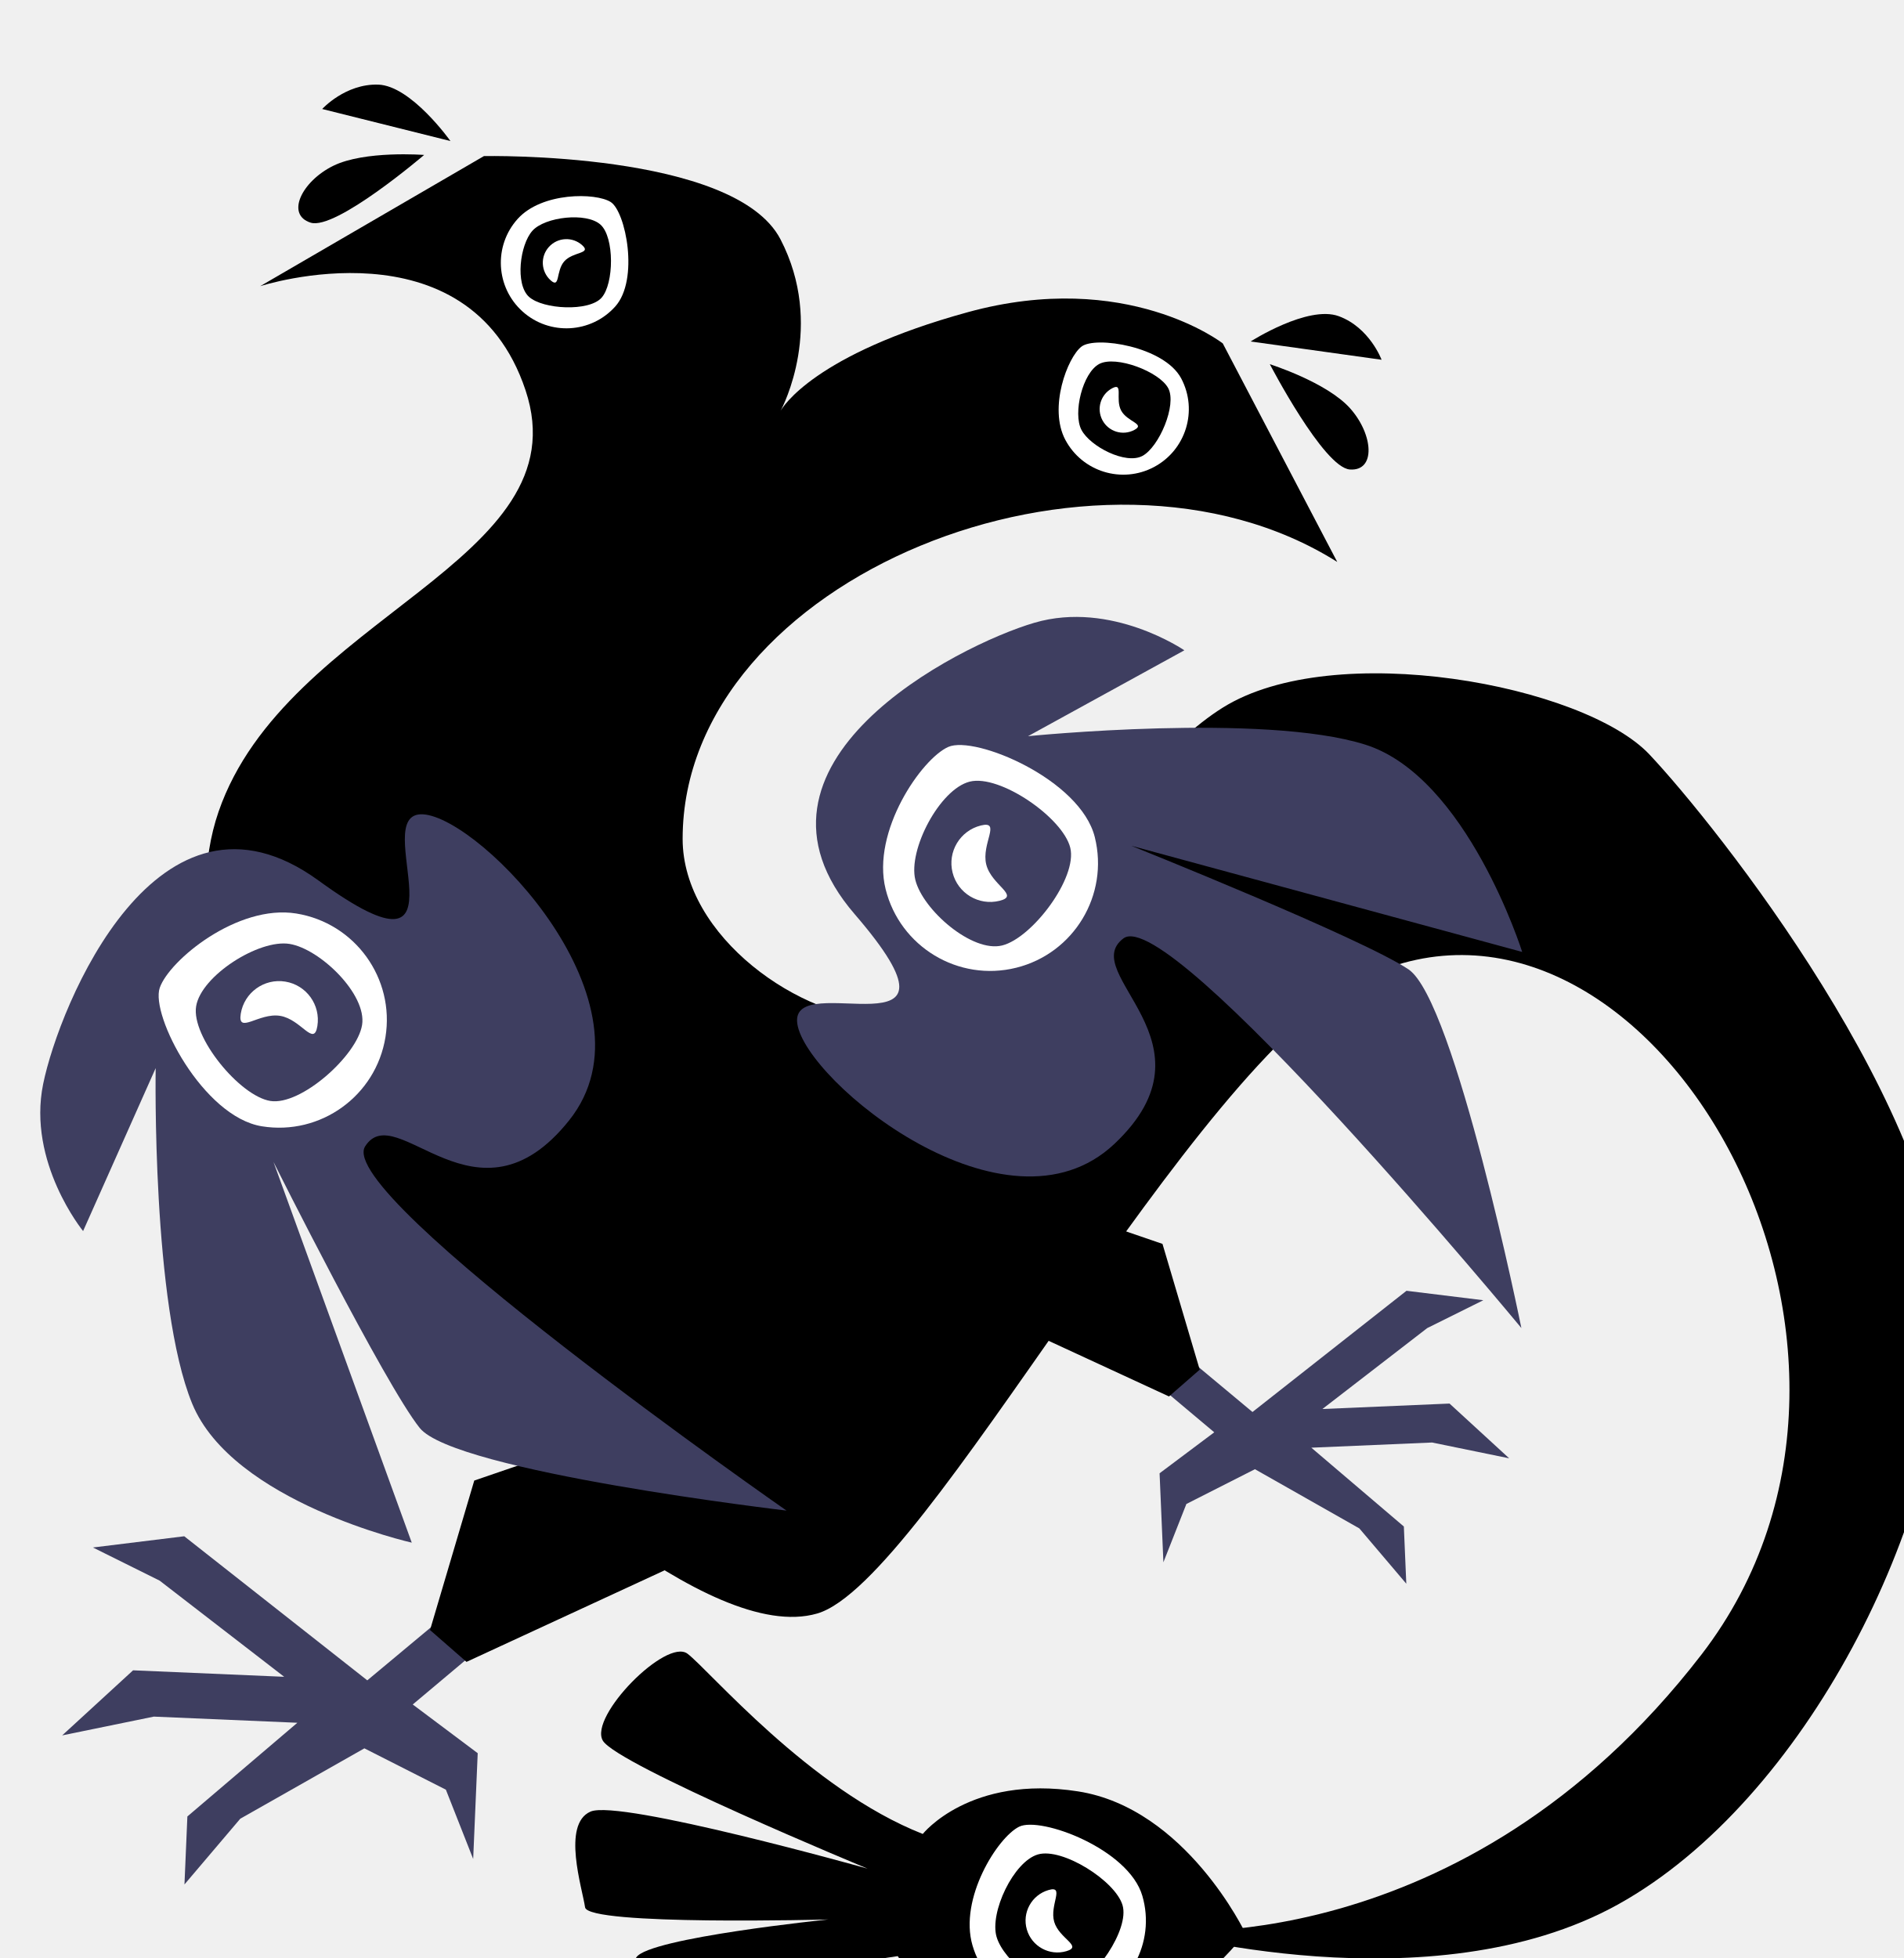
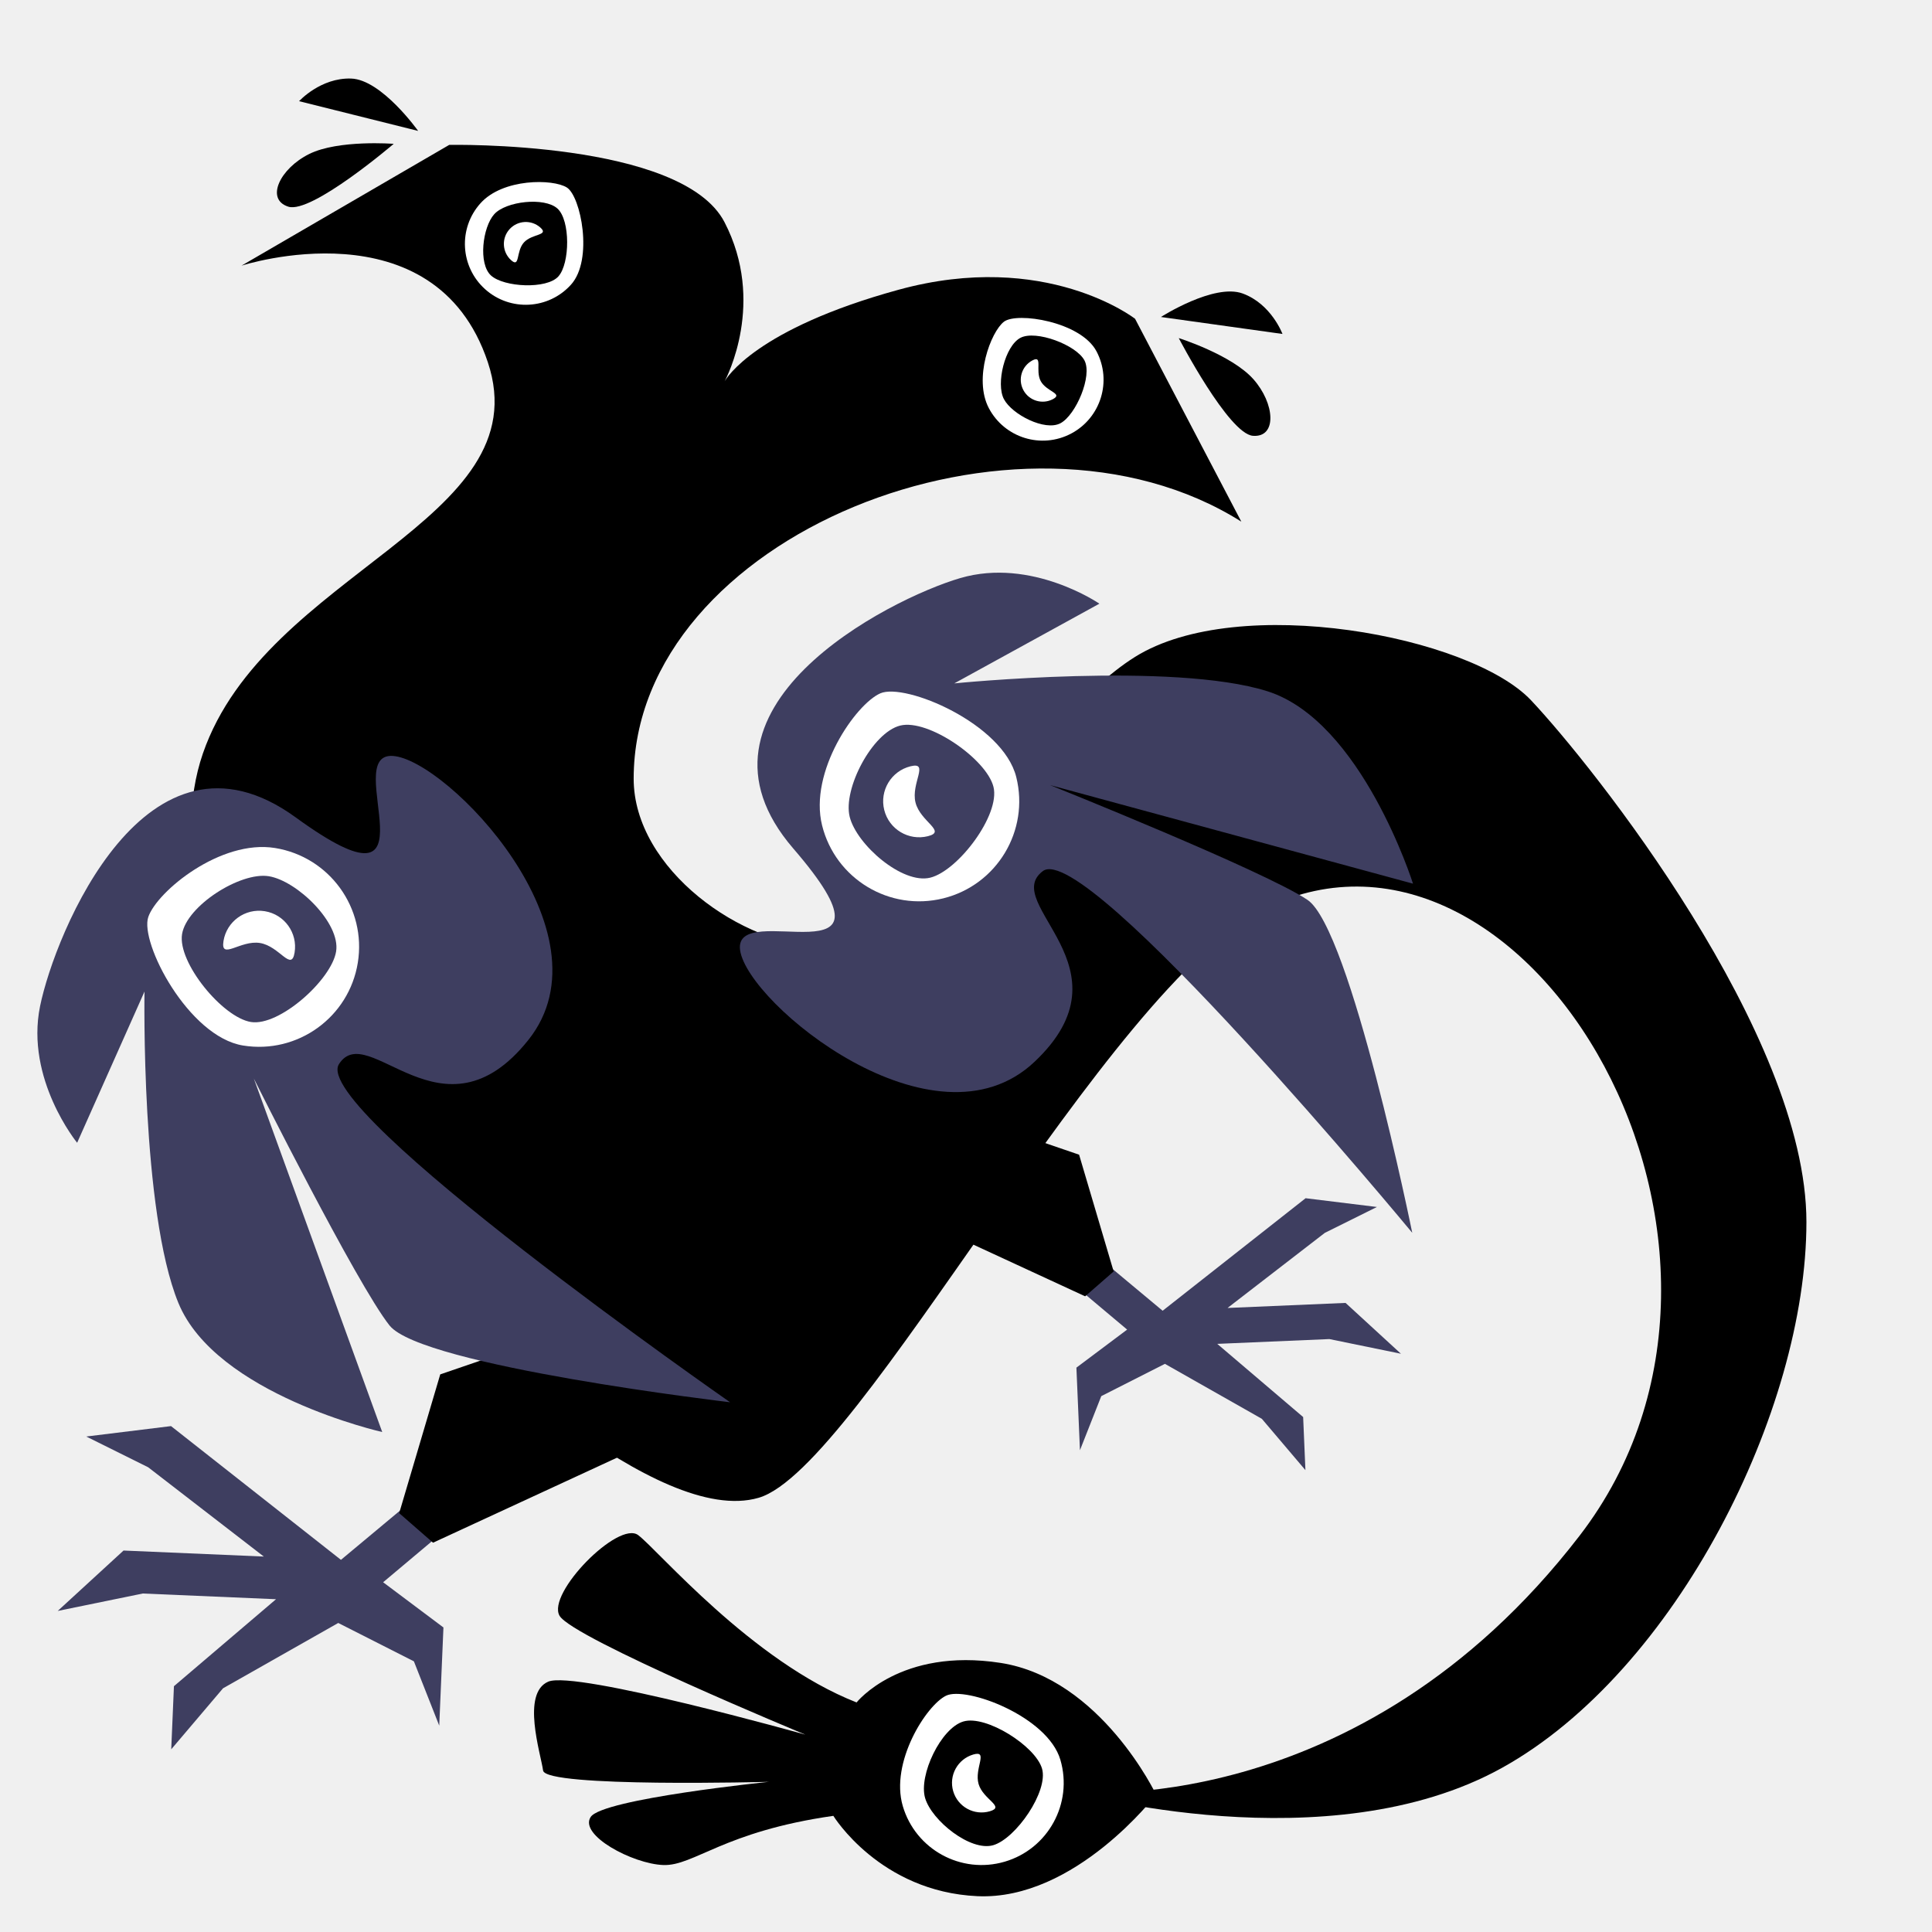
- <svg xmlns="http://www.w3.org/2000/svg" height="100%" viewbox="0 0 200 200" width="100%">
+ <svg xmlns="http://www.w3.org/2000/svg" height="100%" viewBox="0 0 200 200" width="100%">
  <path d="M41.954 133.654C35.408 128.305 14.503 96.824 21.003 78C27.503 59.176 56.001 54 50.501 37.5C45.002 21 25.002 27.5 25.002 27.5L46.502 15C46.502 15 70.597 14.5 75.001 23C79.29 31.276 75.227 39.078 75.01 39.483C75.191 39.157 78.221 34.057 93.001 30C108.277 25.806 117.501 33 117.501 33L128.501 54C105.501 39.5 65.597 55.505 65.597 80.61C65.597 90 76.953 97.994 85.226 97.994C93.5 97.994 106.795 74.686 117.501 68C128.208 61.313 152.195 65.814 158.5 72.5C164.805 79.186 187 107 187 126.5C187 146 173.5 173 155.5 183C137.5 193 111 185.5 111 185.5C111 185.5 140.5 188.846 163.5 159C186.5 129.154 158.194 80.838 131 94C114.484 101.994 89.001 152 78.535 155.05C68.068 158.1 48.5 139.003 41.954 133.654Z" fill="black" />
  <path d="M132.761 34.571C132.761 34.571 131.616 31.474 128.645 30.384C125.674 29.294 120.18 32.814 120.18 32.814L132.761 34.571Z" fill="black" />
  <path d="M129.708 45.115C132.224 45.304 131.983 41.762 129.741 39.244C127.498 36.727 122.024 34.999 122.024 34.999C122.024 34.999 127.191 44.926 129.708 45.115Z" fill="black" />
  <path d="M30.961 10.474C30.961 10.474 33.182 8.03 36.345 8.132C39.508 8.233 43.285 13.553 43.285 13.553L30.961 10.474Z" fill="black" />
  <path d="M29.846 21.395C27.442 20.629 28.991 17.434 32.013 15.939C35.035 14.443 40.757 14.89 40.757 14.89C40.757 14.89 32.251 22.162 29.846 21.395Z" fill="black" />
  <path d="M113.507 36.365C115.135 39.44 113.961 43.254 110.886 44.882C107.81 46.51 103.997 45.336 102.369 42.261C100.741 39.185 102.578 34.343 103.926 33.306C105.273 32.268 111.879 33.289 113.507 36.365Z" fill="white" />
  <path d="M112.262 37.308C113.109 38.907 111.375 42.968 109.775 43.815C108.176 44.662 104.772 42.917 103.926 41.318C103.079 39.718 104.032 35.82 105.631 34.974C107.23 34.127 111.415 35.709 112.262 37.308Z" fill="black" />
  <path d="M107.732 39.445C108.318 40.553 110.106 40.731 108.999 41.318C107.892 41.904 106.519 41.481 105.933 40.374C105.347 39.267 105.769 37.894 106.877 37.308C107.984 36.722 107.146 38.338 107.732 39.445Z" fill="white" />
  <path d="M59.117 29.459C56.792 32.048 52.808 32.263 50.219 29.938C47.629 27.613 47.415 23.629 49.74 21.04C52.065 18.45 57.243 18.504 58.682 19.411C60.121 20.317 61.442 26.87 59.117 29.459Z" fill="white" />
  <path d="M57.802 28.616C56.593 29.962 52.183 29.737 50.837 28.528C49.49 27.319 49.953 23.522 51.162 22.175C52.371 20.829 56.358 20.378 57.705 21.587C59.051 22.796 59.011 27.27 57.802 28.616Z" fill="black" />
  <path d="M54.233 25.102C53.396 26.034 53.845 27.774 52.913 26.937C51.981 26.1 51.904 24.666 52.741 23.734C53.578 22.802 55.012 22.724 55.944 23.561C56.876 24.398 55.07 24.17 54.233 25.102Z" fill="white" />
  <path d="M120.356 135.688L106.395 124.047L102.172 125.451L116.682 137.639L111.429 141.577L111.796 150.129L114.004 144.527L120.592 141.185L130.626 146.875L135.137 152.189L134.902 146.692L126.011 139.117L137.616 138.62L145.024 140.139L139.292 134.877L127.075 135.4L137.145 127.626L142.538 124.947L135.156 124.039L120.356 135.688Z" fill="#3E3E60" />
  <path d="M115.285 131.62L111.708 119.534L97.424 114.639L91.734 124.673L112.335 134.194L115.285 131.62Z" fill="black" />
  <path d="M35.295 161.475L51.889 147.638L56.908 149.308L39.662 163.794L45.905 168.475L45.47 178.639L42.846 171.981L35.015 168.009L23.088 174.772L17.726 181.088L18.006 174.554L28.574 165.551L14.78 164.96L5.974 166.765L12.788 160.511L27.308 161.133L15.339 151.892L8.929 148.708L17.704 147.629L35.295 161.475Z" fill="#3E3E60" />
  <path d="M41.323 156.64L45.574 142.275L62.552 136.456L69.315 148.383L44.828 159.7L41.323 156.64Z" fill="black" />
  <path d="M66.064 158.915C68.11 160.45 77.808 171.969 88.673 176.236C88.673 176.236 93.198 170.527 103.584 172.144C113.971 173.761 119.679 185.777 119.679 185.777C119.679 185.777 111.305 196.747 101.191 196.291C91.077 195.836 86.268 187.976 86.268 187.976C74.921 189.591 71.828 193.183 68.662 193.067C65.495 192.951 59.904 189.968 61.149 188.09C62.393 186.211 79.593 184.454 79.593 184.454C79.593 184.454 56.476 185.075 56.221 183.284C55.966 181.493 53.957 175.304 56.745 174.088C59.533 172.872 83.37 179.569 83.37 179.569C83.37 179.569 59.264 169.591 57.924 167.262C56.584 164.933 64.019 157.379 66.064 158.915Z" fill="black" />
  <path d="M109.77 182.175C111.09 186.681 108.506 191.404 104 192.723C99.494 194.042 94.772 191.459 93.453 186.953C92.133 182.447 95.873 176.545 97.935 175.538C99.996 174.531 108.451 177.669 109.77 182.175Z" fill="white" />
  <path d="M107.87 183.085C108.556 185.428 105.164 190.327 102.821 191.013C100.478 191.699 96.451 188.471 95.766 186.128C95.079 183.785 97.394 178.891 99.737 178.205C102.08 177.519 107.184 180.742 107.87 183.085Z" fill="black" />
  <path d="M101.304 184.684C101.779 186.306 104.094 187.026 102.471 187.501C100.849 187.976 99.149 187.046 98.674 185.424C98.199 183.802 99.129 182.102 100.752 181.627C102.374 181.152 100.829 183.061 101.304 184.684Z" fill="white" />
  <path d="M75.578 145.161C75.578 145.161 32.085 114.894 35.088 110.161C38.09 105.428 45.815 118.808 54.696 107.656C63.578 96.505 46.243 78.596 40.657 78.254C35.071 77.912 46.061 95.852 30.613 84.618C15.164 73.385 5.689 96.615 4.147 104.166C2.606 111.718 7.985 118.3 7.985 118.3L14.959 102.645C14.959 102.645 14.572 125.383 18.463 134.874C22.354 144.364 39.568 148.243 39.568 148.243L26.279 111.656C26.279 111.656 36.97 133.015 40.33 137.218C43.689 141.42 75.578 145.161 75.578 145.161Z" fill="#3E3E60" />
  <path d="M25.162 108.232C30.809 109.146 36.127 105.309 37.04 99.663C37.954 94.016 34.117 88.698 28.471 87.785C22.824 86.871 16.255 92.284 15.35 94.928C14.445 97.573 19.516 107.319 25.162 108.232Z" fill="white" />
  <path d="M25.974 105.797C28.911 106.272 34.319 101.432 34.794 98.496C35.27 95.56 30.759 91.181 27.823 90.706C24.887 90.231 19.321 93.768 18.846 96.704C18.371 99.64 23.038 105.322 25.974 105.797Z" fill="#3E3E60" />
  <path d="M26.914 97.619C28.947 97.948 30.168 100.637 30.497 98.604C30.826 96.571 29.445 94.657 27.412 94.328C25.379 93.999 23.465 95.38 23.136 97.413C22.807 99.446 24.882 97.29 26.914 97.619Z" fill="white" />
  <path d="M146.195 127.619C146.195 127.619 112.418 86.792 107.951 90.178C103.484 93.564 117.459 100.15 107.084 109.927C96.709 119.705 77.422 103.919 76.617 98.38C75.812 92.841 94.603 102.303 82.124 87.842C69.646 73.38 92.008 62.007 99.405 59.843C106.802 57.679 113.809 62.493 113.809 62.493L98.787 70.744C98.787 70.744 121.415 68.468 131.196 71.557C140.977 74.645 146.273 91.477 146.273 91.477L108.708 81.276C108.708 81.276 130.882 90.154 135.349 93.153C139.816 96.152 146.195 127.619 146.195 127.619Z" fill="#3E3E60" />
  <path d="M105.204 80.447C106.584 85.998 103.202 91.616 97.651 92.996C92.1 94.376 86.482 90.994 85.102 85.443C83.722 79.892 88.571 72.896 91.131 71.774C93.69 70.652 103.824 74.896 105.204 80.447Z" fill="white" />
  <path d="M102.845 81.458C103.562 84.345 99.189 90.138 96.302 90.855C93.416 91.572 88.677 87.441 87.959 84.555C87.242 81.668 90.304 75.828 93.191 75.11C96.077 74.393 102.127 78.572 102.845 81.458Z" fill="#3E3E60" />
  <path d="M94.773 83.075C95.269 85.073 98.051 86.067 96.052 86.563C94.054 87.06 92.031 85.843 91.535 83.844C91.038 81.846 92.255 79.823 94.254 79.327C96.252 78.83 94.276 81.077 94.773 83.075Z" fill="white" />
  <defs />
</svg>
